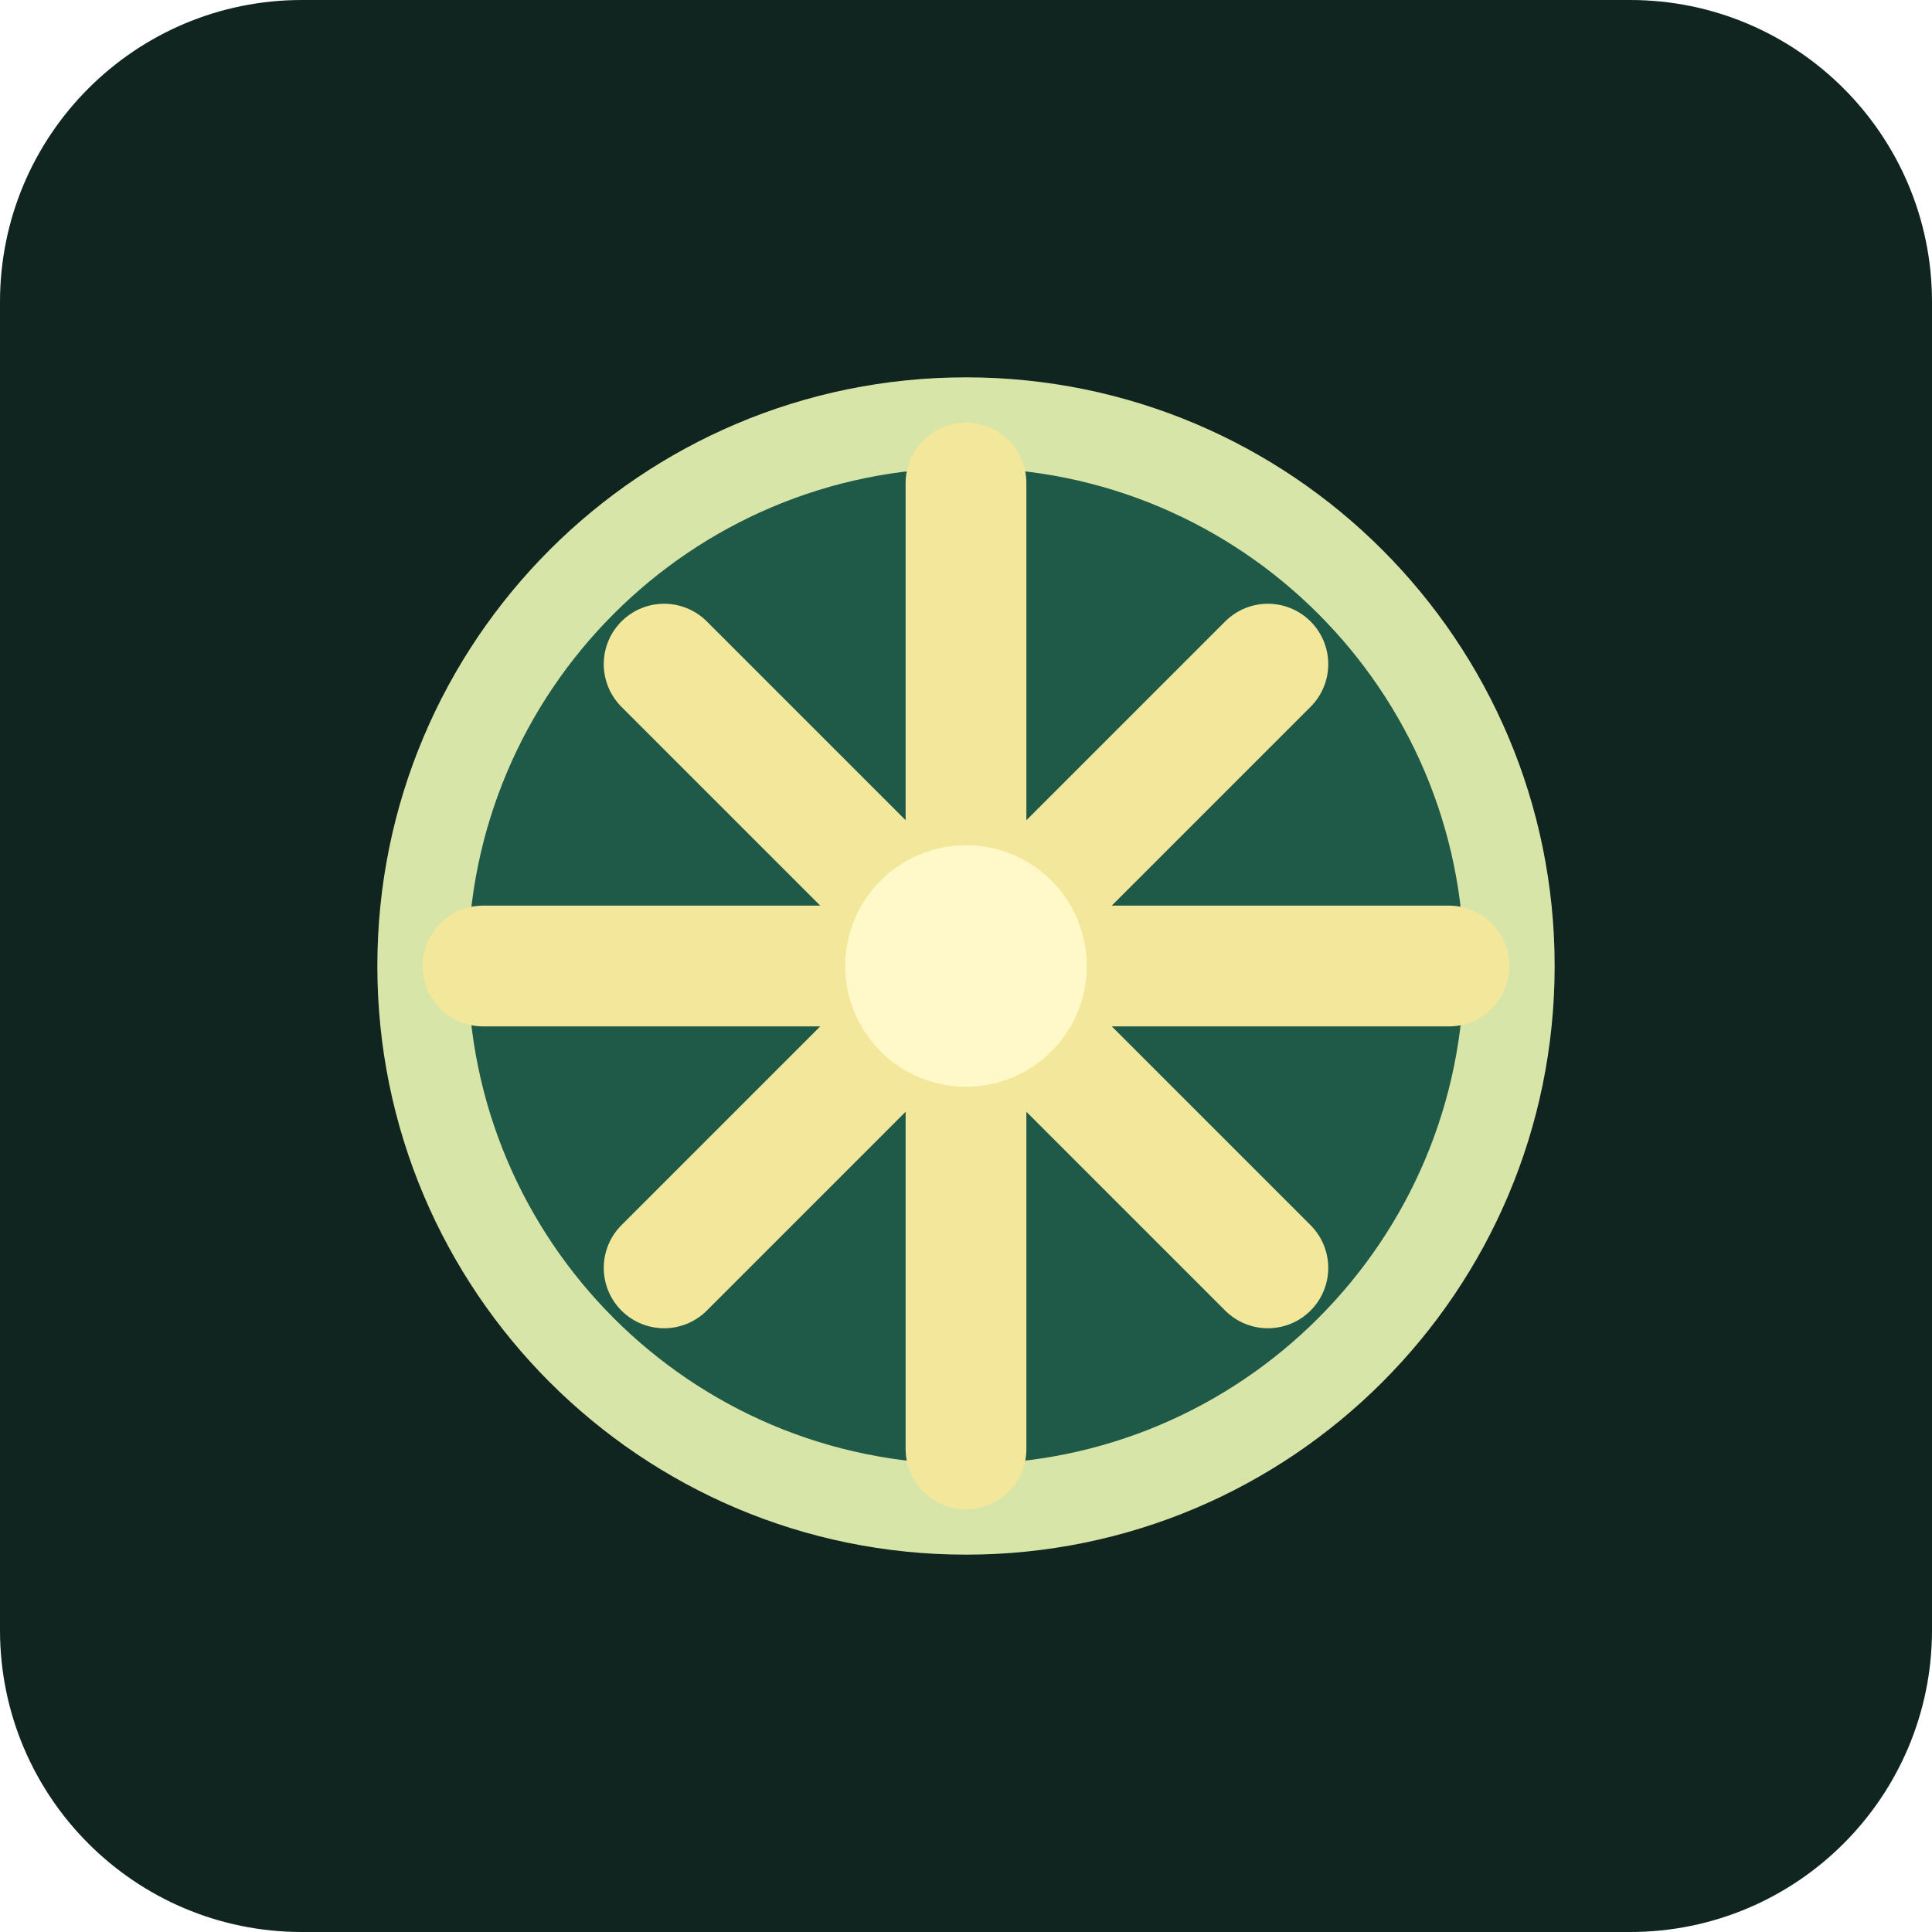
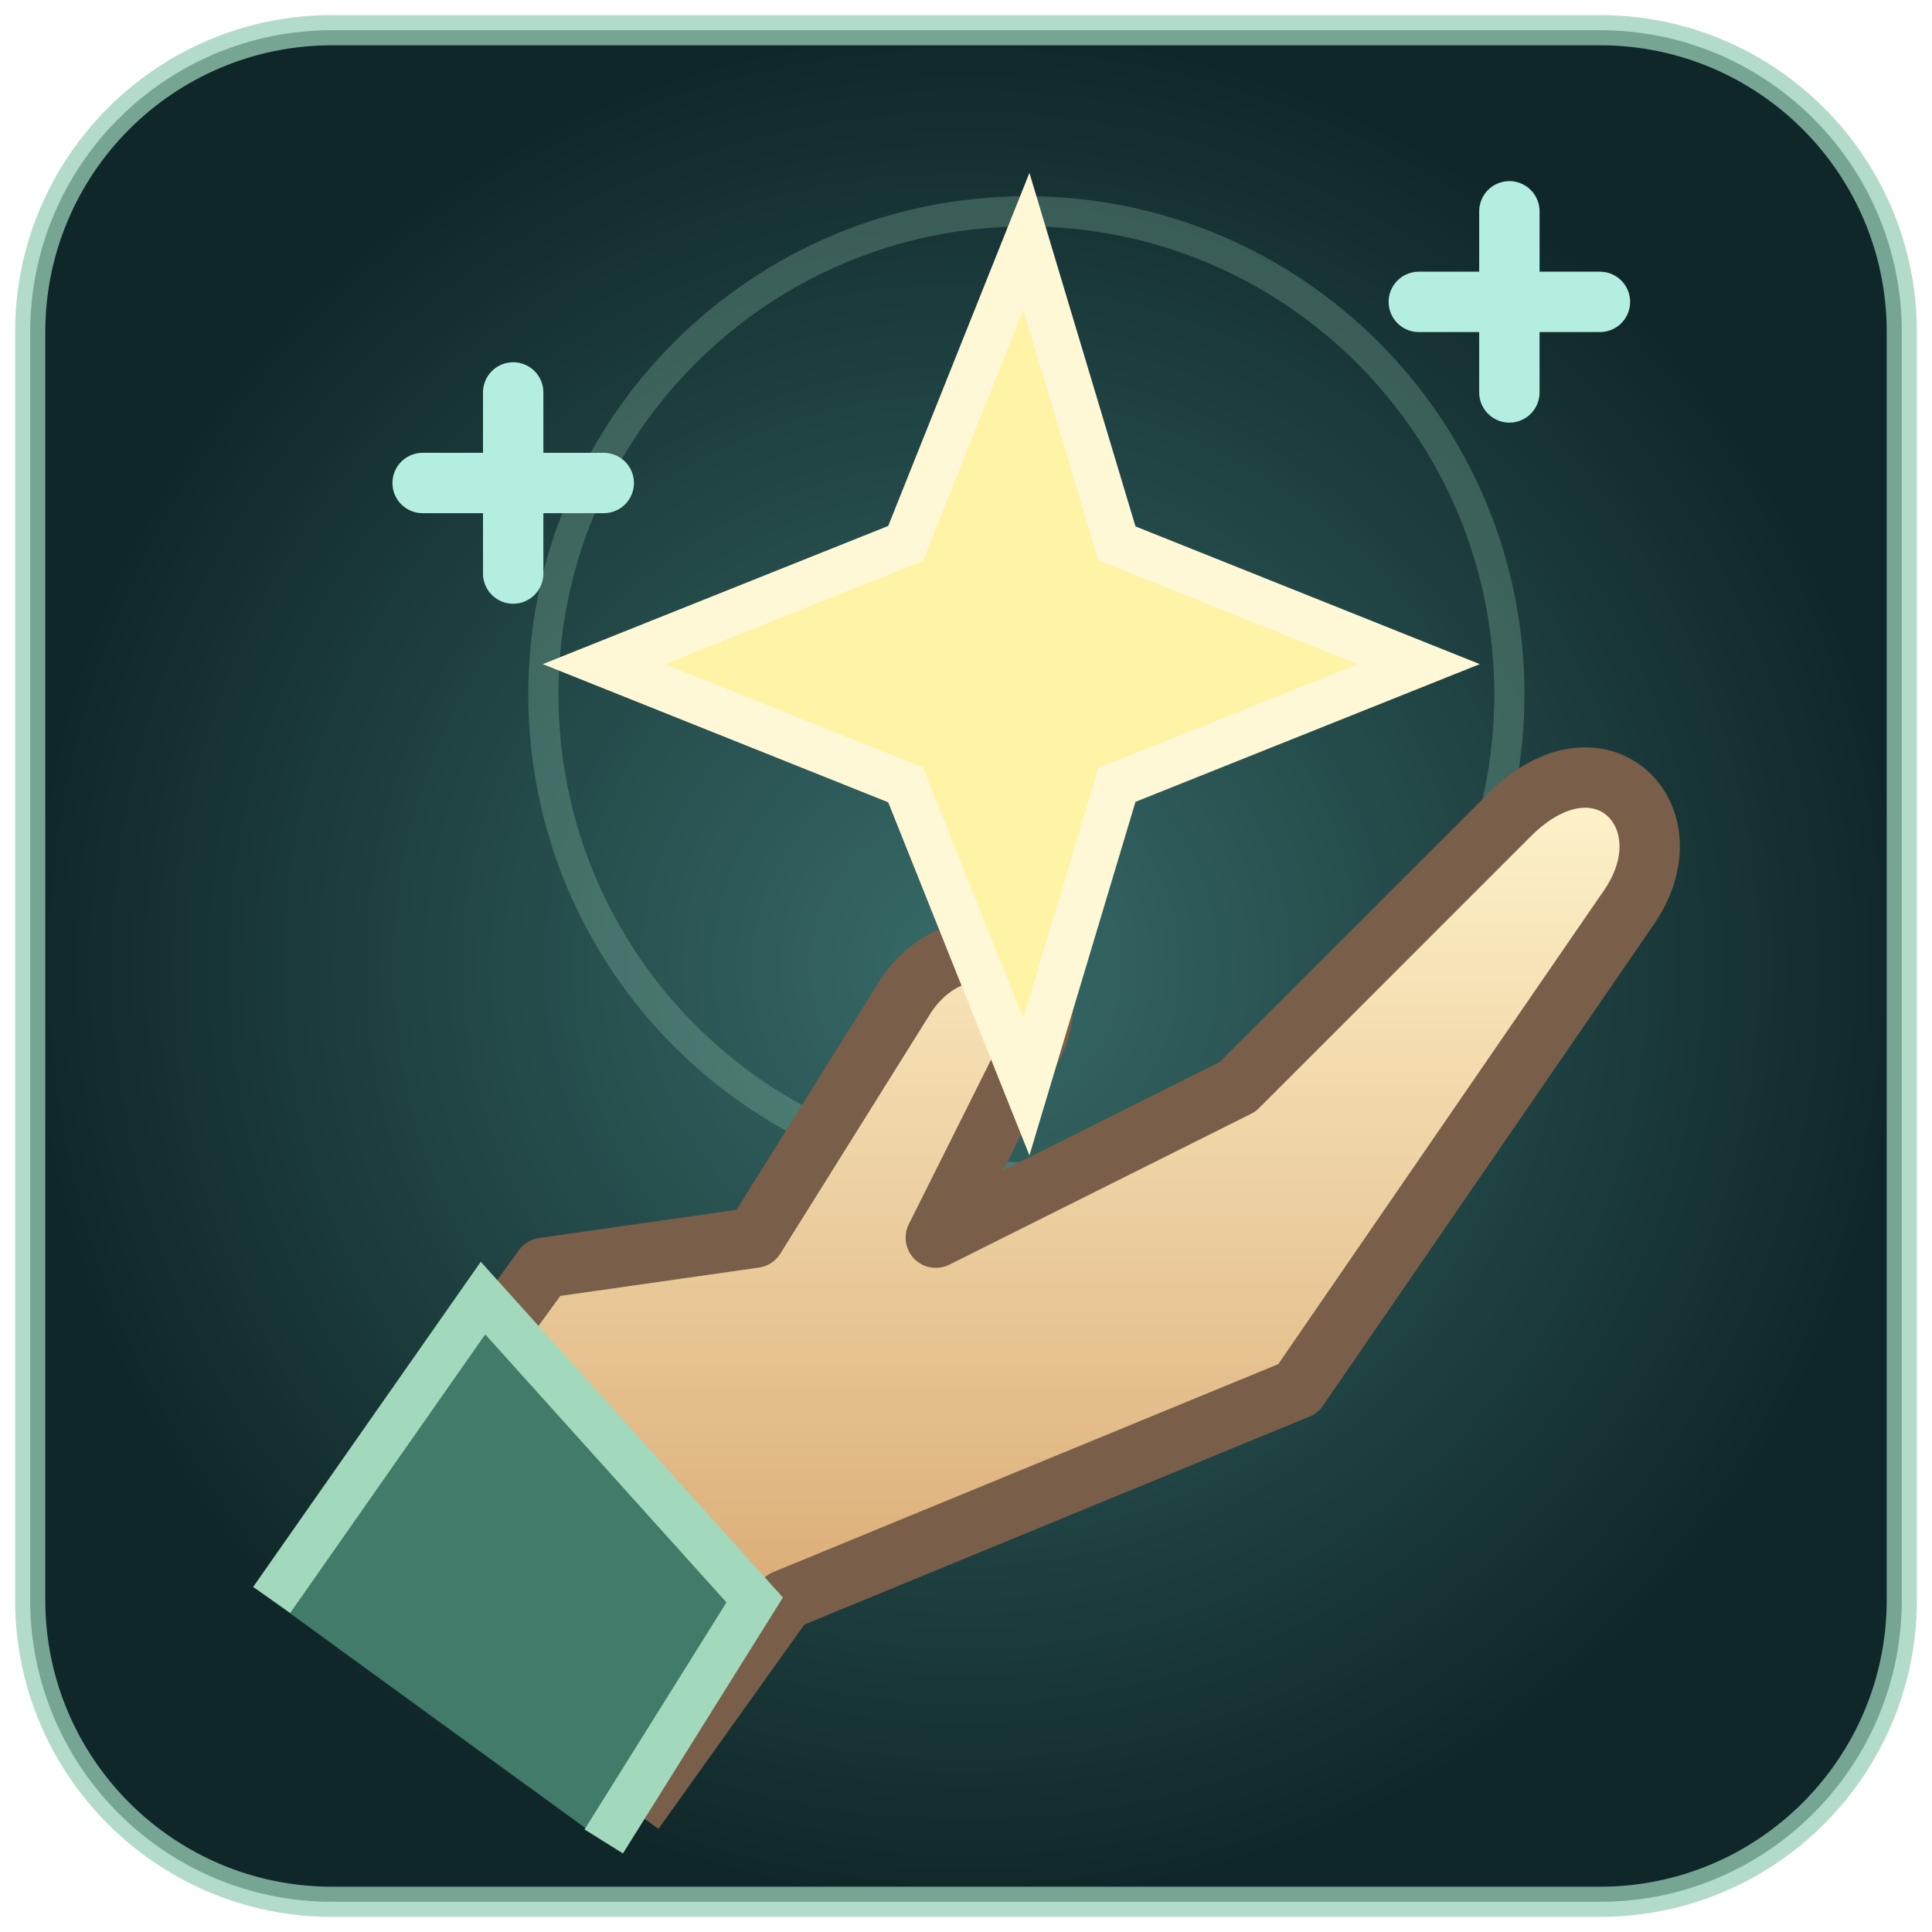
- <svg xmlns="http://www.w3.org/2000/svg" viewBox="0 0 64 64">
-   <rect width="64" height="64" rx="10" fill="#10251f" />
-   <circle cx="32" cy="32" r="18" fill="#1f5a48" stroke="#d8e5a8" stroke-width="3" />
-   <path d="M32 16v32M16 32h32M22 22l20 20M42 22 22 42" stroke="#f3e79b" stroke-width="4" stroke-linecap="round" />
-   <circle cx="32" cy="32" r="4" fill="#fff8c8" />
+ <svg xmlns="http://www.w3.org/2000/svg" width="64" height="64" viewBox="0 0 64 64">
+   <defs>
+     <radialGradient id="a">
+       <stop stop-color="#376b68" />
+       <stop offset="1" stop-color="#102729" />
+     </radialGradient>
+     <linearGradient id="b" x2="0" y2="1">
+       <stop stop-color="#fff4cb" />
+       <stop offset="1" stop-color="#d29b62" />
+     </linearGradient>
+   </defs>
+   <rect x="1" y="1" width="62" height="62" rx="10" fill="url(#a)" stroke="#9aceb8" stroke-opacity=".75" />
+   <circle cx="34" cy="23" r="16" fill="none" stroke="#a2d8bc" stroke-opacity=".25" />
+   <path d="M10 53 18 42l7-1 5-8c2-3 6-1 4 2l-3 6 10-5 9-9c3-3 6 0 4 3L43 46l-17 7-5 7" fill="url(#b)" stroke="#795f49" stroke-width="2" stroke-linejoin="round" />
+   <path d="m34 8 3 10 10 4-10 4-3 10-4-10-10-4 10-4z" fill="#fff3a6" stroke="#fff8d6" stroke-width="1.5" />
+   <path d="M14 16h6m-3-3v6M47 10h6m-3-3v6" stroke="#b3eee0" stroke-width="2" stroke-linecap="round" />
+   <path d="m9 53 7-10 9 10-5 8" fill="#427b69" stroke="#a2d8bc" stroke-width="1.5" />
</svg>
